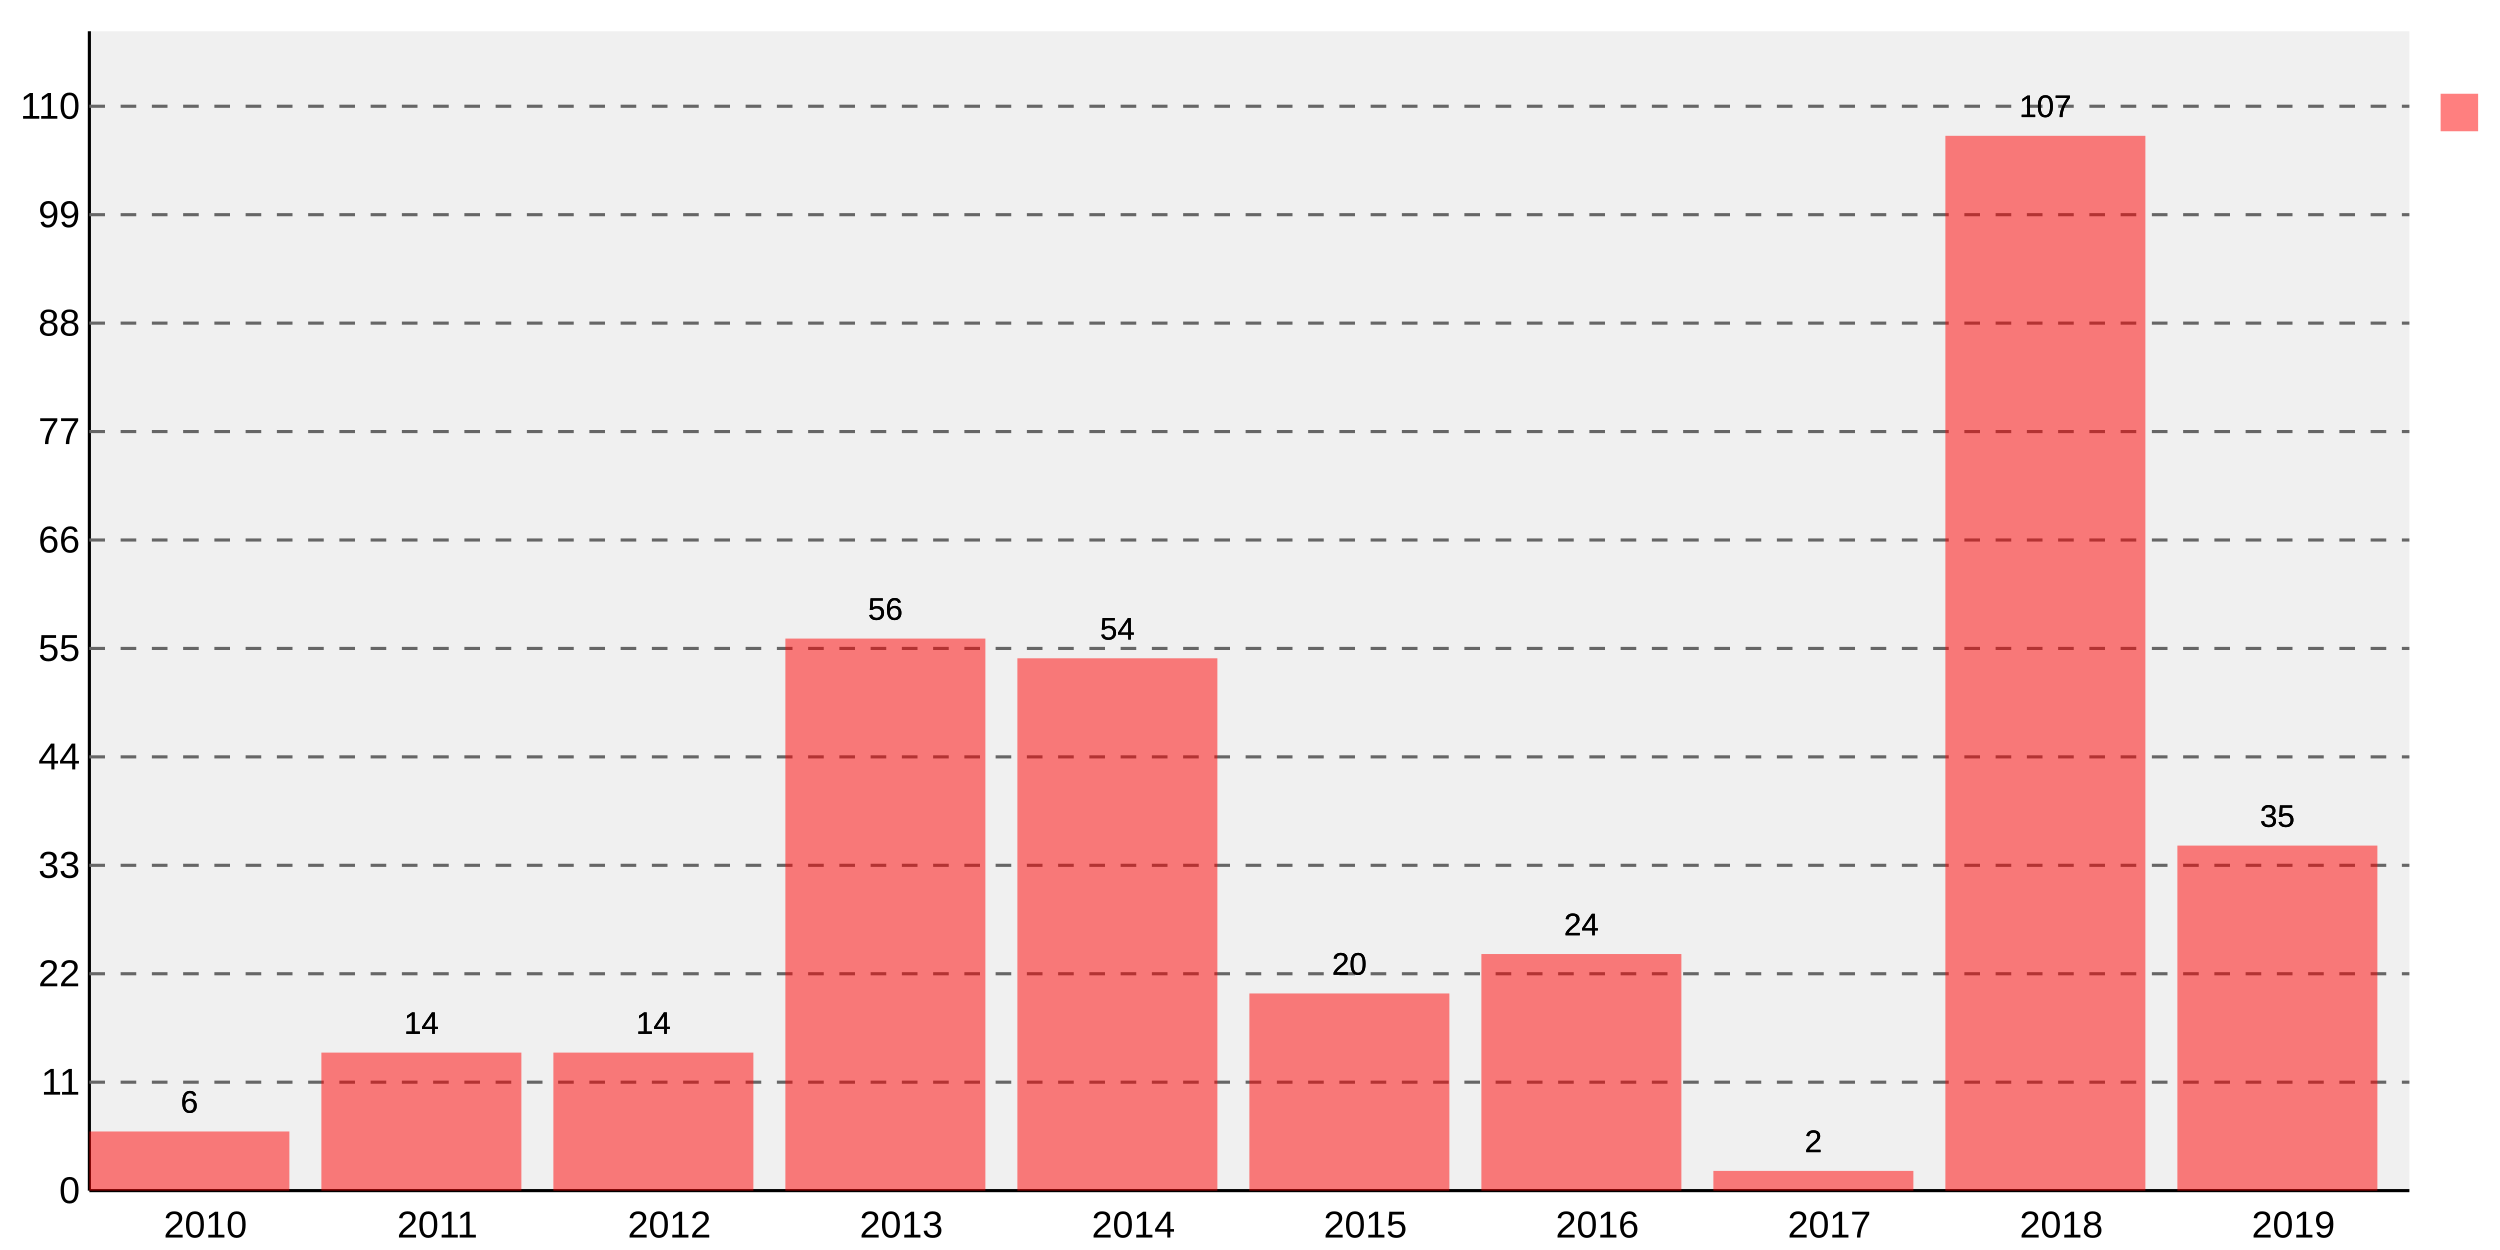
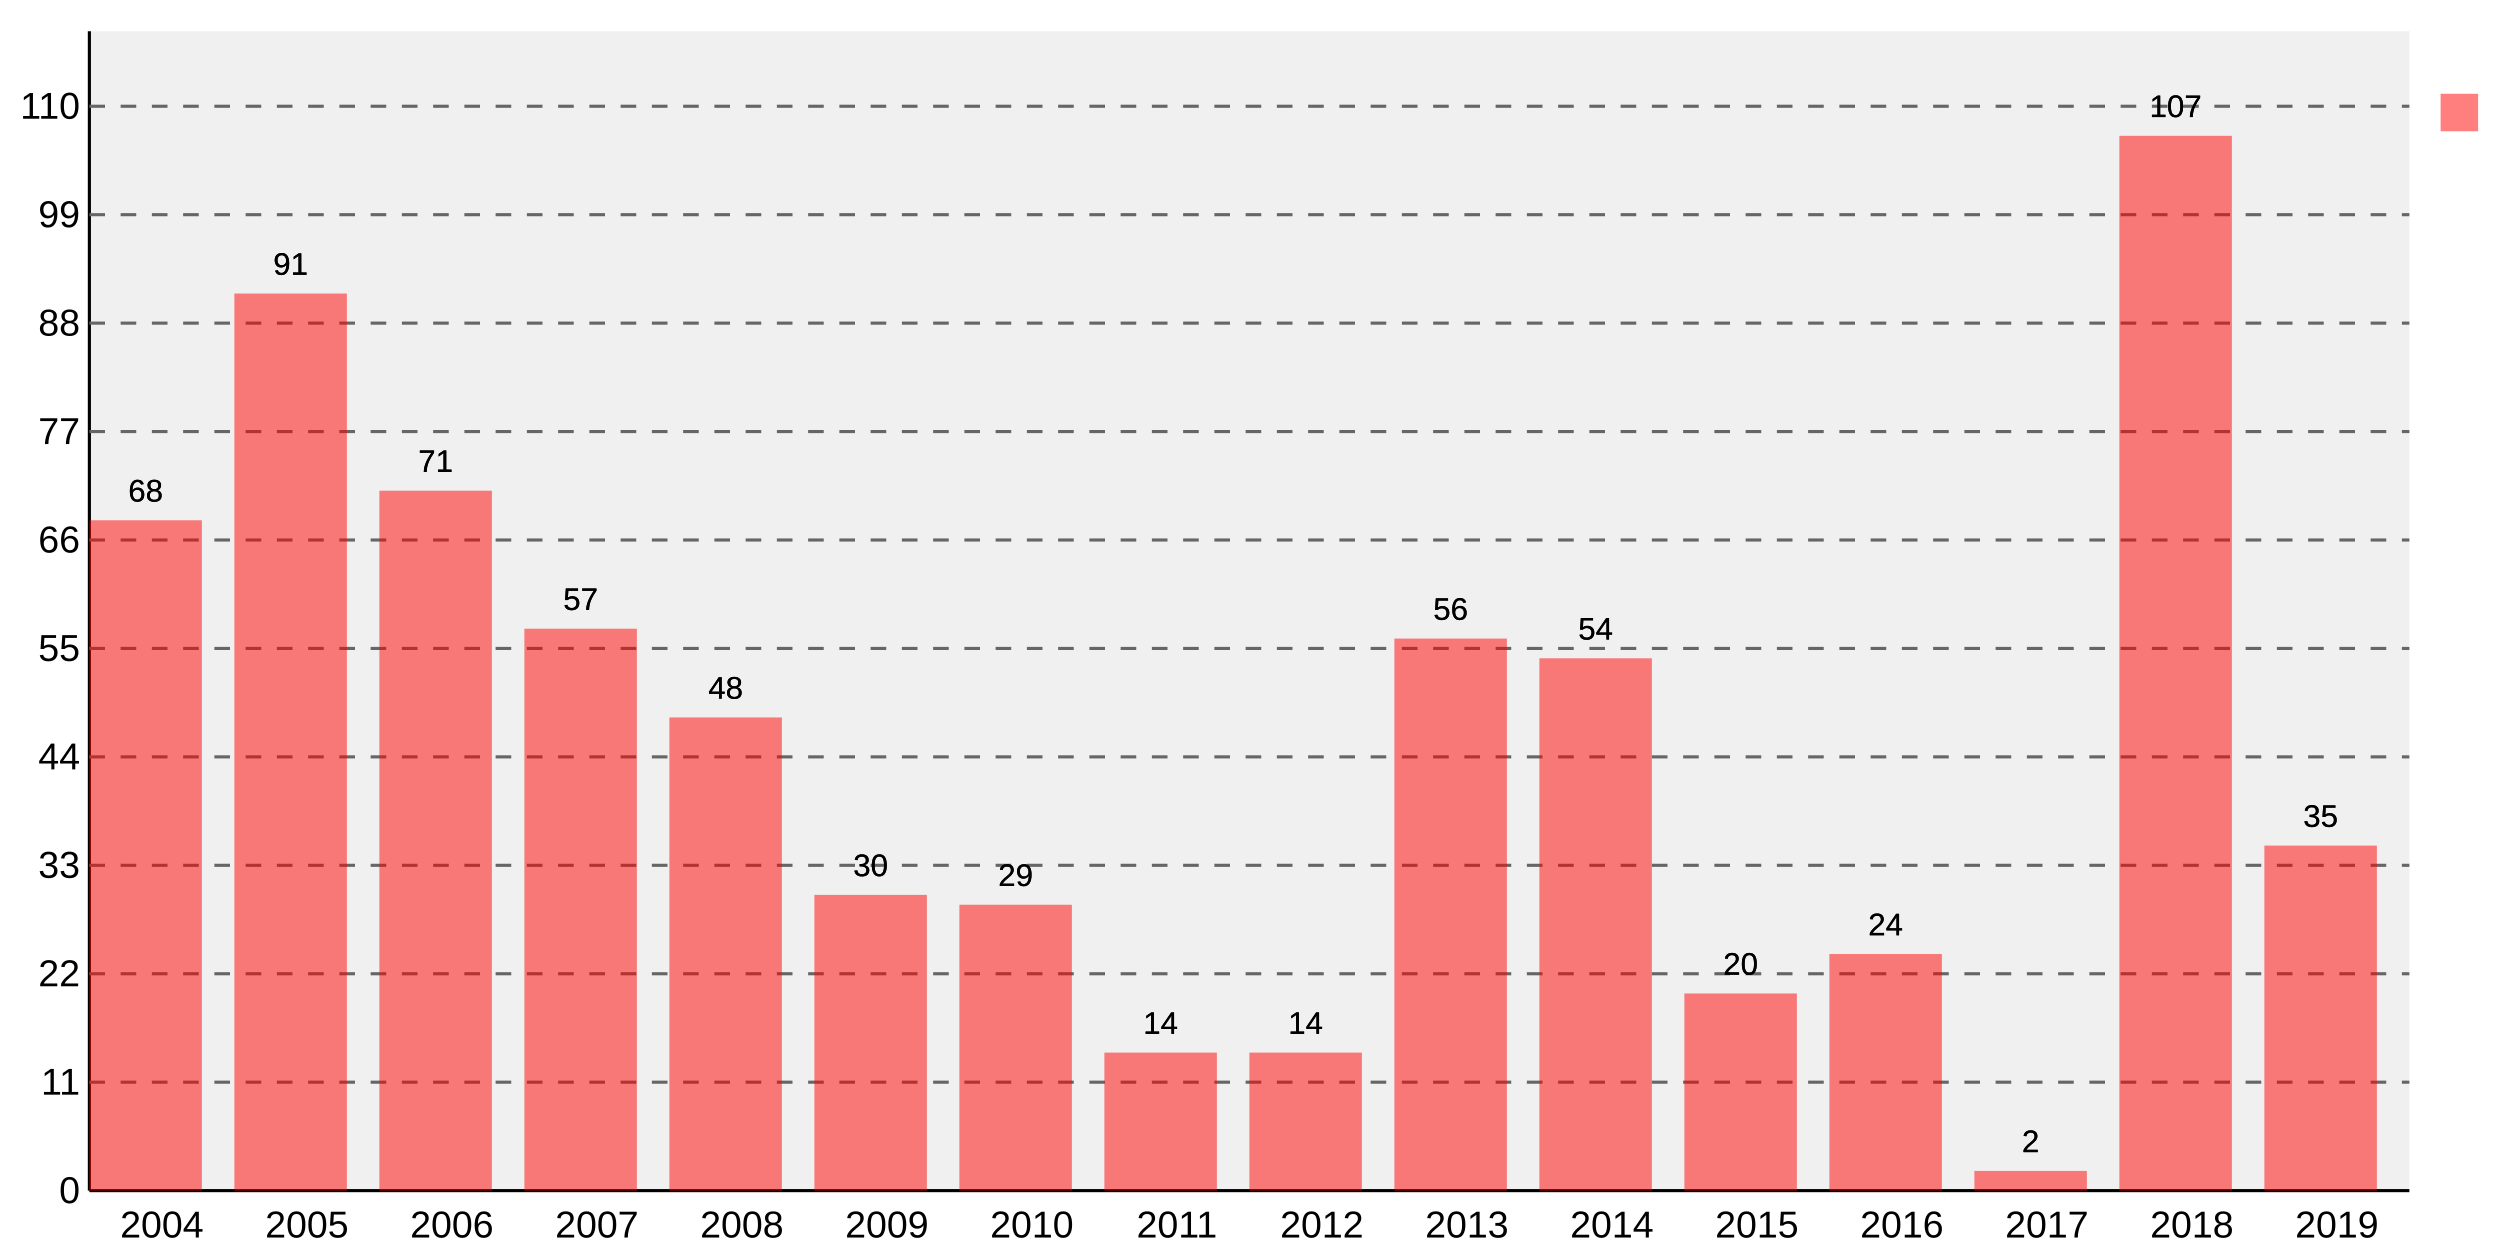
<svg xmlns="http://www.w3.org/2000/svg" viewBox="0 0 800 400">
  <defs>
    <style type="text/css">/*
Base styles for svg.charts.Graph
*/
.svgBackground {
    fill: #fff
    }
.graphBackground {
    fill: #f0f0f0
    }
/* graphs titles */
.mainTitle {
    text-anchor: middle;
    fill: #000;
    font-size: 16px;
    font-family: "Arial", sans-serif;
    font-weight: normal
    }
.subTitle {
    text-anchor: middle;
    fill: #999;
    font-size: 14px;
    font-family: "Arial", sans-serif;
    font-weight: normal
    }
.axis {
    stroke: #000;
    stroke-width: 1px
    }
.guideLines {
    stroke: #666;
    stroke-width: 1px;
    stroke-dasharray: 5, 5
    }
.xAxisLabels {
    text-anchor: middle;
    fill: #000;
    font-size: 12px;
    font-family: "Arial", sans-serif;
    font-weight: normal
    }
.yAxisLabels {
    text-anchor: end;
    fill: #000;
    font-size: 12px;
    font-family: "Arial", sans-serif;
    font-weight: normal
    }
.xAxisTitle {
    text-anchor: middle;
    fill: #f00;
    font-size: 14px;
    font-family: "Arial", sans-serif;
    font-weight: normal
    }
.yAxisTitle {
    fill: #f00;
    text-anchor: middle;
    font-size: 14px;
    font-family: "Arial", sans-serif;
    font-weight: normal
    }
.dataPointLabel {
    fill: #000;
    text-anchor: middle;
    font-size: 10px;
    font-family: "Arial", sans-serif;
    font-weight: normal
    }
.staggerGuideLine {
    fill: none;
    stroke: #000;
    stroke-width: 0.5px
    }
.keyText {
    fill: #000;
    text-anchor: start;
    font-size: 10px;
    font-family: "Arial", sans-serif;
    font-weight: normal
    }
/*
default fill styles for multiple datasets (probably only use a single
dataset on this graph though)
*/
.key1, .fill1 {
    fill: #f00;
    fill-opacity: 0.5;
    stroke: none;
    stroke-width: 0.5px
    }
.key2, .fill2 {
    fill: #00f;
    fill-opacity: 0.5;
    stroke: none;
    stroke-width: 1px
    }
.key3, .fill3 {
    fill: #0f0;
    fill-opacity: 0.5;
    stroke: none;
    stroke-width: 1px
    }
.key4, .fill4 {
    fill: #fc0;
    fill-opacity: 0.5;
    stroke: none;
    stroke-width: 1px
    }
.key5, .fill5 {
    fill: #0cf;
    fill-opacity: 0.5;
    stroke: none;
    stroke-width: 1px
    }
.key6, .fill6 {
    fill: #f0f;
    fill-opacity: 0.5;
    stroke: none;
    stroke-width: 1px
    }
.key7, .fill7 {
    fill: #0ff;
    fill-opacity: 0.5;
    stroke: none;
    stroke-width: 1px
    }
.key8, .fill8 {
    fill: #ff0;
    fill-opacity: 0.5;
    stroke: none;
    stroke-width: 1px
    }
.key9, .fill9 {
    fill: #c66;
    fill-opacity: 0.5;
    stroke: none;
    stroke-width: 1px
    }
.key10, .fill10 {
    fill: #639;
    fill-opacity: 0.5;
    stroke: none;
    stroke-width: 1px
    }
.key11, .fill11 {
    fill: #390;
    fill-opacity: 0.5;
    stroke: none;
    stroke-width: 1px
    }
.key12, .fill12 {
    fill: #96F;
    fill-opacity: 0.5;
    stroke: none;
    stroke-width: 1px
    }</style>
  </defs>
  <rect width="800" height="400" x="0" y="0" class="svgBackground" />
  <g transform="translate (28.6 10)">
    <rect x="0" y="0" width="742.4" height="371" class="graphBackground" />
    <path d="M 0 0 v371" class="axis" id="xAxis" />
    <path d="M 0 371 h742.4" class="axis" id="yAxis" />
-     <text class="xAxisLabels" x="37.12" y="386" style="text-anchor: middle">2010</text>
-     <text class="xAxisLabels" x="111.36" y="386" style="text-anchor: middle">2011</text>
-     <text class="xAxisLabels" x="185.6" y="386" style="text-anchor: middle">2012</text>
-     <text class="xAxisLabels" x="259.84" y="386" style="text-anchor: middle">2013</text>
-     <text class="xAxisLabels" x="334.08" y="386" style="text-anchor: middle">2014</text>
-     <text class="xAxisLabels" x="408.32" y="386" style="text-anchor: middle">2015</text>
-     <text class="xAxisLabels" x="482.56" y="386" style="text-anchor: middle">2016</text>
-     <text class="xAxisLabels" x="556.8" y="386" style="text-anchor: middle">2017</text>
-     <text class="xAxisLabels" x="631.04" y="386" style="text-anchor: middle">2018</text>
-     <text class="xAxisLabels" x="705.28" y="386" style="text-anchor: middle">2019</text>
+     <text class="xAxisLabels" x="23.2" y="386" style="text-anchor: middle">2004</text>
+     <text class="xAxisLabels" x="69.6" y="386" style="text-anchor: middle">2005</text>
+     <text class="xAxisLabels" x="116.0" y="386" style="text-anchor: middle">2006</text>
+     <text class="xAxisLabels" x="162.4" y="386" style="text-anchor: middle">2007</text>
+     <text class="xAxisLabels" x="208.8" y="386" style="text-anchor: middle">2008</text>
+     <text class="xAxisLabels" x="255.2" y="386" style="text-anchor: middle">2009</text>
+     <text class="xAxisLabels" x="301.6" y="386" style="text-anchor: middle">2010</text>
+     <text class="xAxisLabels" x="348.0" y="386" style="text-anchor: middle">2011</text>
+     <text class="xAxisLabels" x="394.4" y="386" style="text-anchor: middle">2012</text>
+     <text class="xAxisLabels" x="440.8" y="386" style="text-anchor: middle">2013</text>
+     <text class="xAxisLabels" x="487.2" y="386" style="text-anchor: middle">2014</text>
+     <text class="xAxisLabels" x="533.6" y="386" style="text-anchor: middle">2015</text>
+     <text class="xAxisLabels" x="580.0" y="386" style="text-anchor: middle">2016</text>
+     <text class="xAxisLabels" x="626.4" y="386" style="text-anchor: middle">2017</text>
+     <text class="xAxisLabels" x="672.8" y="386" style="text-anchor: middle">2018</text>
+     <text class="xAxisLabels" x="719.2" y="386" style="text-anchor: middle">2019</text>
    <text class="yAxisLabels" x="-3" y="375.0" style="text-anchor: end">0</text>
    <text class="yAxisLabels" x="-3" y="340.3" style="text-anchor: end">11</text>
    <text class="yAxisLabels" x="-3" y="305.6" style="text-anchor: end">22</text>
    <text class="yAxisLabels" x="-3" y="270.9" style="text-anchor: end">33</text>
    <text class="yAxisLabels" x="-3" y="236.2" style="text-anchor: end">44</text>
    <text class="yAxisLabels" x="-3" y="201.5" style="text-anchor: end">55</text>
    <text class="yAxisLabels" x="-3" y="166.8" style="text-anchor: end">66</text>
    <text class="yAxisLabels" x="-3" y="132.1" style="text-anchor: end">77</text>
    <text class="yAxisLabels" x="-3" y="97.4" style="text-anchor: end">88</text>
    <text class="yAxisLabels" x="-3" y="62.7" style="text-anchor: end">99</text>
    <text class="yAxisLabels" x="-3" y="28.0" style="text-anchor: end">110</text>
    <path d="M 0 336.3 h742.4" class="guideLines" />
    <path d="M 0 301.6 h742.4" class="guideLines" />
    <path d="M 0 266.9 h742.4" class="guideLines" />
    <path d="M 0 232.2 h742.4" class="guideLines" />
    <path d="M 0 197.5 h742.4" class="guideLines" />
    <path d="M 0 162.8 h742.4" class="guideLines" />
    <path d="M 0 128.1 h742.4" class="guideLines" />
    <path d="M 0 93.4 h742.4" class="guideLines" />
    <path d="M 0 58.7 h742.4" class="guideLines" />
    <path d="M 0 24.0 h742.4" class="guideLines" />
-     <rect x="0.0" y="352.073" width="64.0" height="18.927" class="fill1" />
-     <rect x="74.24" y="326.836" width="64.0" height="44.164" class="fill1" />
-     <rect x="148.48" y="326.836" width="64.0" height="44.164" class="fill1" />
-     <rect x="222.72" y="194.345" width="64.0" height="176.655" class="fill1" />
-     <rect x="296.96" y="200.655" width="64.0" height="170.345" class="fill1" />
-     <rect x="371.2" y="307.909" width="64.0" height="63.091" class="fill1" />
-     <rect x="445.44" y="295.291" width="64.0" height="75.709" class="fill1" />
-     <rect x="519.68" y="364.691" width="64.0" height="6.309" class="fill1" />
-     <rect x="593.92" y="33.464" width="64.0" height="337.536" class="fill1" />
-     <rect x="668.16" y="260.591" width="64.0" height="110.409" class="fill1" />
+     <rect x="0.0" y="156.491" width="36.0" height="214.509" class="fill1" />
+     <rect x="46.4" y="83.936" width="36.0" height="287.064" class="fill1" />
+     <rect x="92.8" y="147.027" width="36.0" height="223.973" class="fill1" />
+     <rect x="139.2" y="191.191" width="36.0" height="179.809" class="fill1" />
+     <rect x="185.6" y="219.582" width="36.0" height="151.418" class="fill1" />
+     <rect x="232.0" y="276.364" width="36.0" height="94.636" class="fill1" />
+     <rect x="278.4" y="279.518" width="36.0" height="91.482" class="fill1" />
+     <rect x="324.8" y="326.836" width="36.0" height="44.164" class="fill1" />
+     <rect x="371.2" y="326.836" width="36.0" height="44.164" class="fill1" />
+     <rect x="417.6" y="194.345" width="36.0" height="176.655" class="fill1" />
+     <rect x="464.0" y="200.655" width="36.0" height="170.345" class="fill1" />
+     <rect x="510.4" y="307.909" width="36.0" height="63.091" class="fill1" />
+     <rect x="556.8" y="295.291" width="36.0" height="75.709" class="fill1" />
+     <rect x="603.2" y="364.691" width="36.0" height="6.309" class="fill1" />
+     <rect x="649.6" y="33.464" width="36.0" height="337.536" class="fill1" />
+     <rect x="696.0" y="260.591" width="36.0" height="110.409" class="fill1" />
    <g>
-       <text x="32.0" y="346.073" class="dataPointLabel" style="None stroke: #fff; stroke-width: 2;">6</text>
-       <text x="32.0" y="346.073" class="dataPointLabel">6</text>
-       <text x="106.24" y="320.836" class="dataPointLabel" style="None stroke: #fff; stroke-width: 2;">14</text>
-       <text x="106.24" y="320.836" class="dataPointLabel">14</text>
-       <text x="180.48" y="320.836" class="dataPointLabel" style="None stroke: #fff; stroke-width: 2;">14</text>
-       <text x="180.48" y="320.836" class="dataPointLabel">14</text>
-       <text x="254.72" y="188.345" class="dataPointLabel" style="None stroke: #fff; stroke-width: 2;">56</text>
-       <text x="254.72" y="188.345" class="dataPointLabel">56</text>
-       <text x="328.96" y="194.655" class="dataPointLabel" style="None stroke: #fff; stroke-width: 2;">54</text>
-       <text x="328.96" y="194.655" class="dataPointLabel">54</text>
-       <text x="403.2" y="301.909" class="dataPointLabel" style="None stroke: #fff; stroke-width: 2;">20</text>
-       <text x="403.2" y="301.909" class="dataPointLabel">20</text>
-       <text x="477.44" y="289.291" class="dataPointLabel" style="None stroke: #fff; stroke-width: 2;">24</text>
-       <text x="477.44" y="289.291" class="dataPointLabel">24</text>
-       <text x="551.68" y="358.691" class="dataPointLabel" style="None stroke: #fff; stroke-width: 2;">2</text>
-       <text x="551.68" y="358.691" class="dataPointLabel">2</text>
-       <text x="625.92" y="27.464" class="dataPointLabel" style="None stroke: #fff; stroke-width: 2;">107</text>
-       <text x="625.92" y="27.464" class="dataPointLabel">107</text>
-       <text x="700.16" y="254.591" class="dataPointLabel" style="None stroke: #fff; stroke-width: 2;">35</text>
-       <text x="700.16" y="254.591" class="dataPointLabel">35</text>
+       <text x="18.0" y="150.491" class="dataPointLabel" style="None stroke: #fff; stroke-width: 2;">68</text>
+       <text x="18.0" y="150.491" class="dataPointLabel">68</text>
+       <text x="64.4" y="77.936" class="dataPointLabel" style="None stroke: #fff; stroke-width: 2;">91</text>
+       <text x="64.4" y="77.936" class="dataPointLabel">91</text>
+       <text x="110.8" y="141.027" class="dataPointLabel" style="None stroke: #fff; stroke-width: 2;">71</text>
+       <text x="110.8" y="141.027" class="dataPointLabel">71</text>
+       <text x="157.2" y="185.191" class="dataPointLabel" style="None stroke: #fff; stroke-width: 2;">57</text>
+       <text x="157.2" y="185.191" class="dataPointLabel">57</text>
+       <text x="203.6" y="213.582" class="dataPointLabel" style="None stroke: #fff; stroke-width: 2;">48</text>
+       <text x="203.6" y="213.582" class="dataPointLabel">48</text>
+       <text x="250.0" y="270.364" class="dataPointLabel" style="None stroke: #fff; stroke-width: 2;">30</text>
+       <text x="250.0" y="270.364" class="dataPointLabel">30</text>
+       <text x="296.4" y="273.518" class="dataPointLabel" style="None stroke: #fff; stroke-width: 2;">29</text>
+       <text x="296.4" y="273.518" class="dataPointLabel">29</text>
+       <text x="342.8" y="320.836" class="dataPointLabel" style="None stroke: #fff; stroke-width: 2;">14</text>
+       <text x="342.8" y="320.836" class="dataPointLabel">14</text>
+       <text x="389.2" y="320.836" class="dataPointLabel" style="None stroke: #fff; stroke-width: 2;">14</text>
+       <text x="389.2" y="320.836" class="dataPointLabel">14</text>
+       <text x="435.6" y="188.345" class="dataPointLabel" style="None stroke: #fff; stroke-width: 2;">56</text>
+       <text x="435.6" y="188.345" class="dataPointLabel">56</text>
+       <text x="482.0" y="194.655" class="dataPointLabel" style="None stroke: #fff; stroke-width: 2;">54</text>
+       <text x="482.0" y="194.655" class="dataPointLabel">54</text>
+       <text x="528.4" y="301.909" class="dataPointLabel" style="None stroke: #fff; stroke-width: 2;">20</text>
+       <text x="528.4" y="301.909" class="dataPointLabel">20</text>
+       <text x="574.8" y="289.291" class="dataPointLabel" style="None stroke: #fff; stroke-width: 2;">24</text>
+       <text x="574.8" y="289.291" class="dataPointLabel">24</text>
+       <text x="621.2" y="358.691" class="dataPointLabel" style="None stroke: #fff; stroke-width: 2;">2</text>
+       <text x="621.2" y="358.691" class="dataPointLabel">2</text>
+       <text x="667.6" y="27.464" class="dataPointLabel" style="None stroke: #fff; stroke-width: 2;">107</text>
+       <text x="667.6" y="27.464" class="dataPointLabel">107</text>
+       <text x="714.0" y="254.591" class="dataPointLabel" style="None stroke: #fff; stroke-width: 2;">35</text>
+       <text x="714.0" y="254.591" class="dataPointLabel">35</text>
    </g>
  </g>
  <g transform="translate(781 30)">
    <rect x="0" y="0" width="12" height="12" class="key1" />
    <text x="17" y="12" class="keyText" />
  </g>
</svg>
